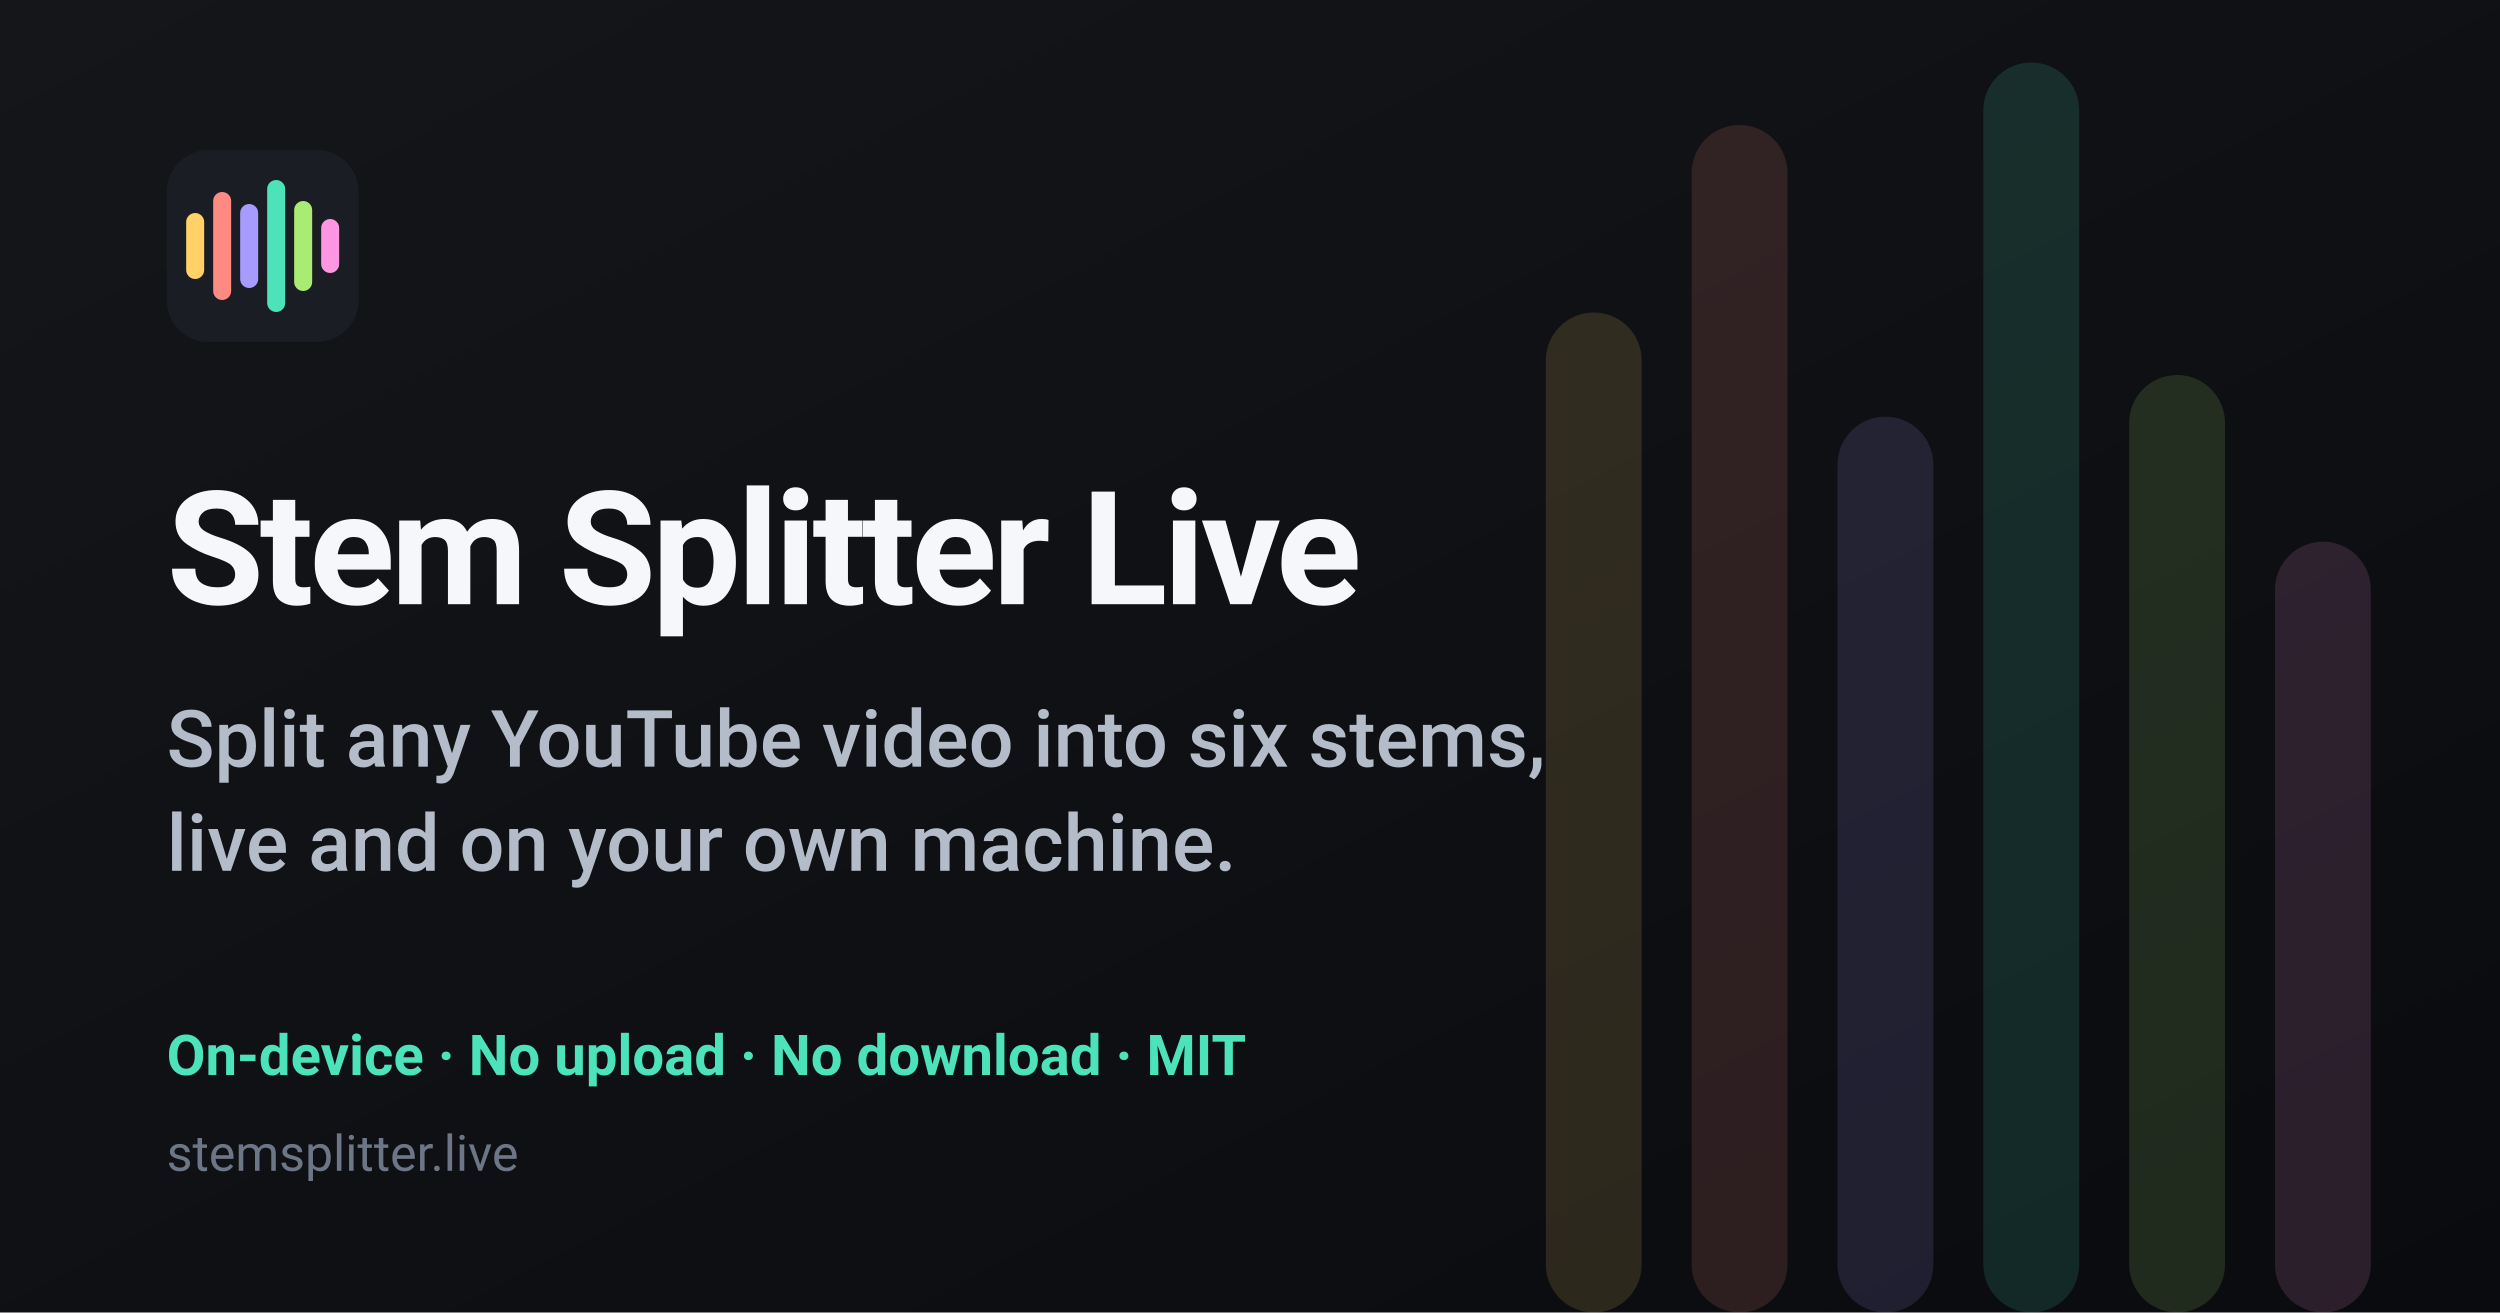
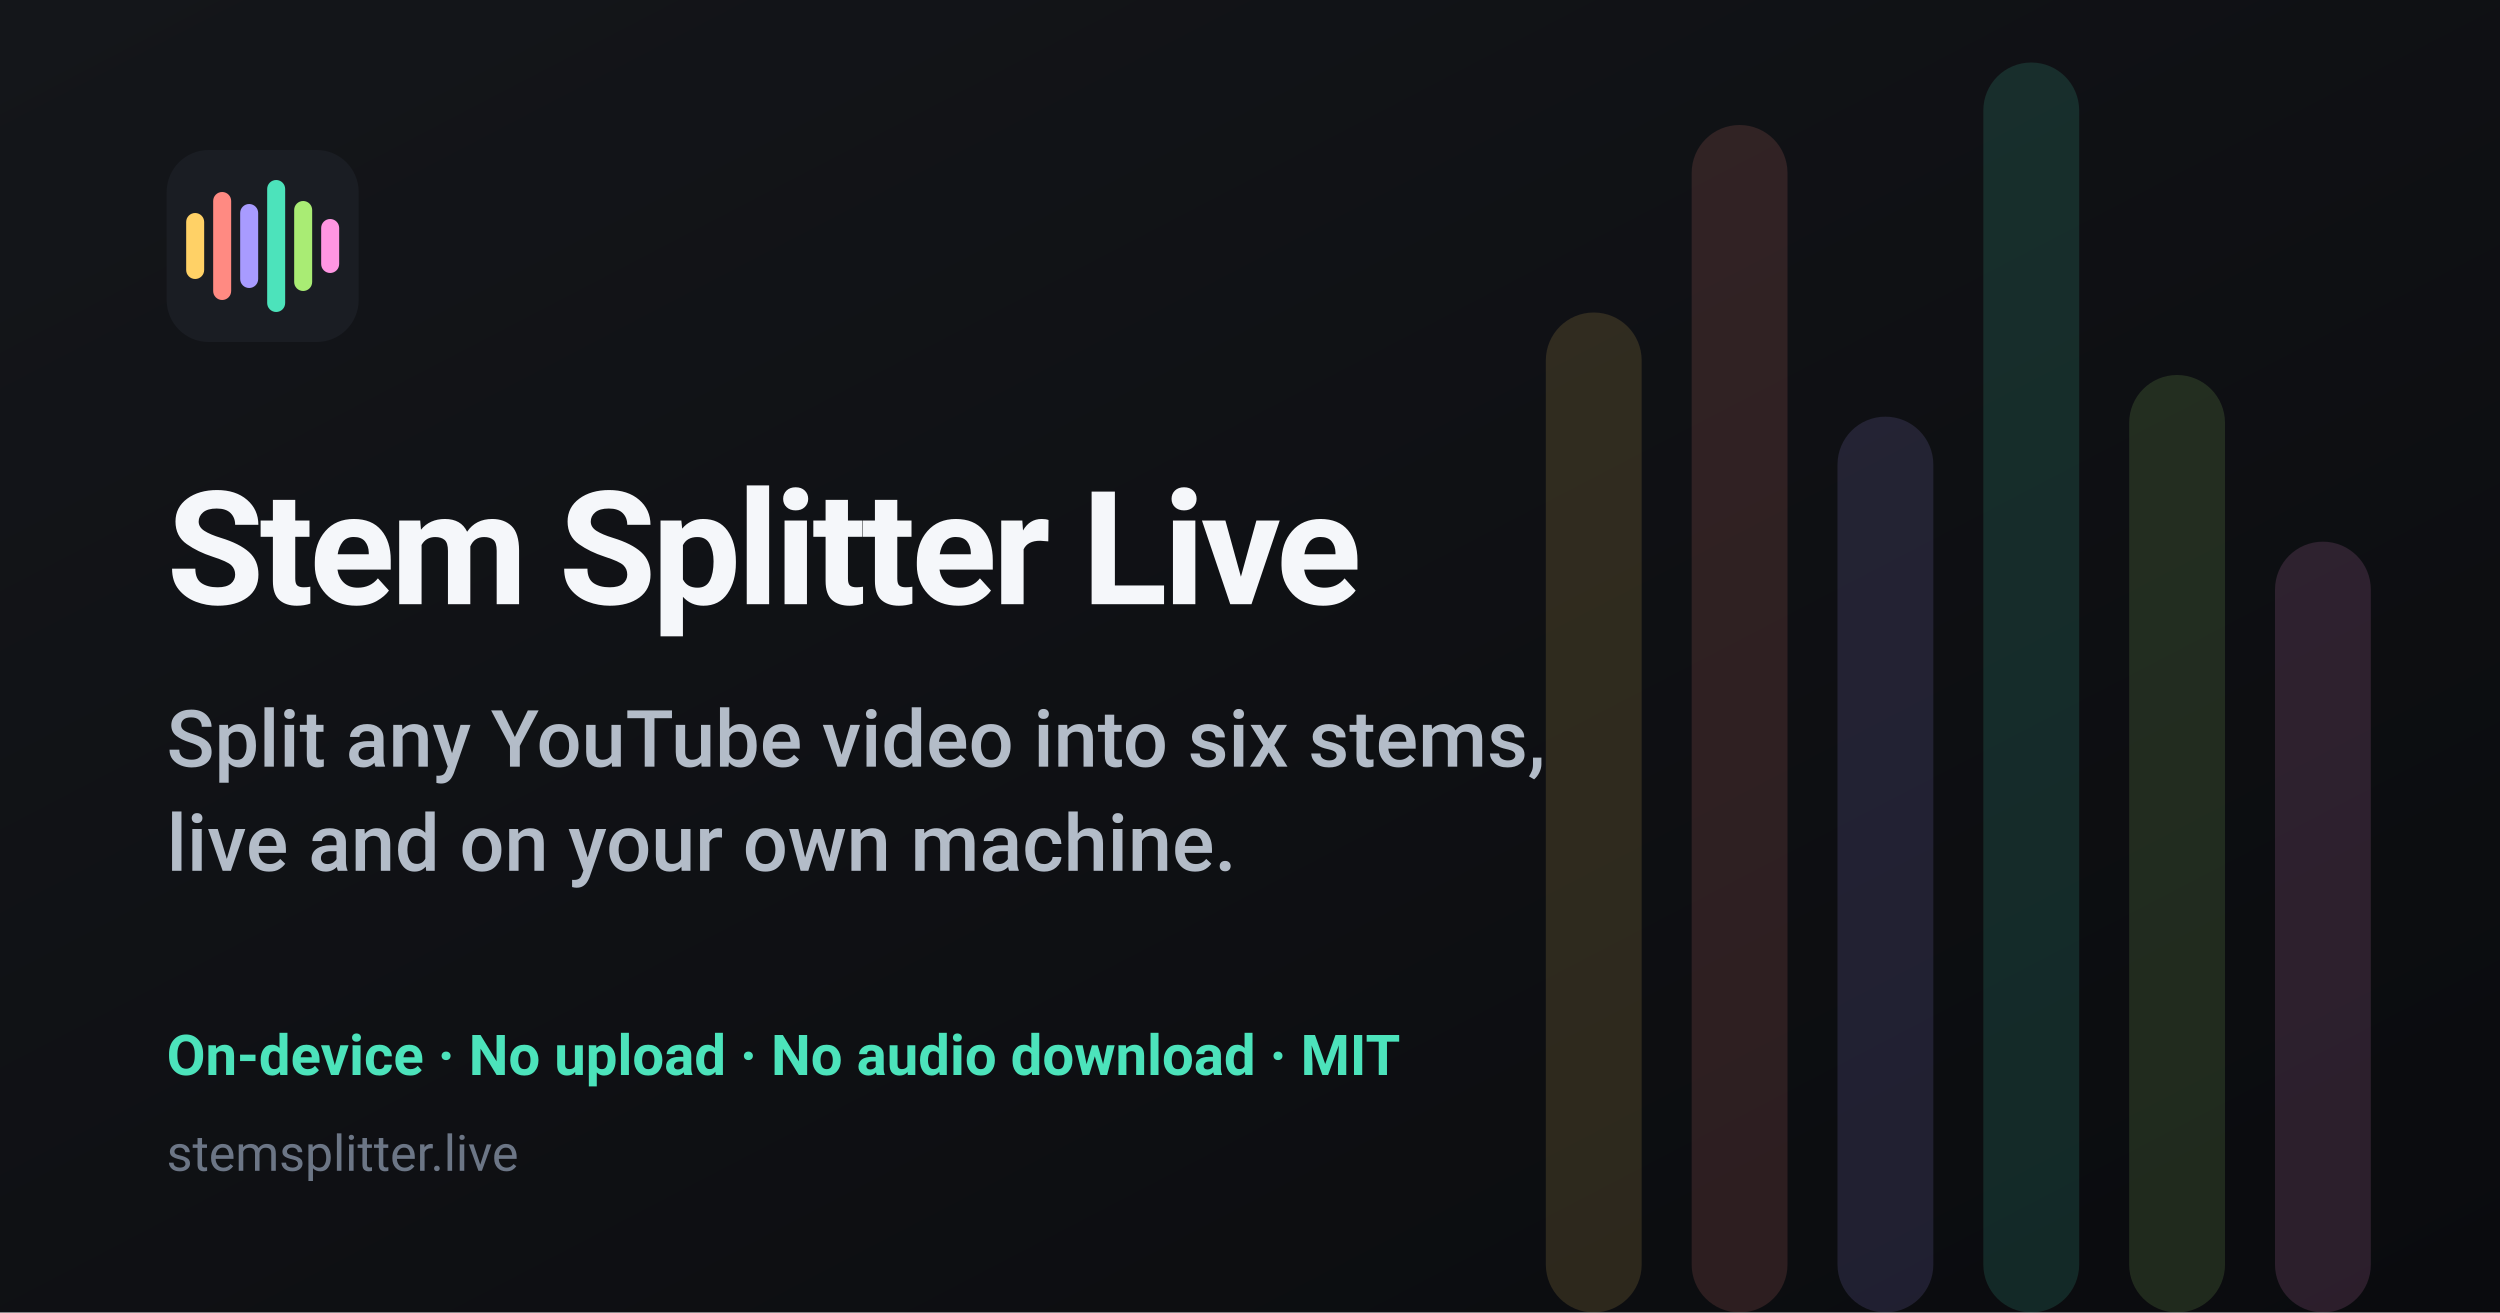
<svg xmlns="http://www.w3.org/2000/svg" viewBox="0 0 1200 630" width="1200" height="630" role="img" aria-label="Stem Splitter Live — split any YouTube video into six stems, live and on your own machine">
  <defs>
    <linearGradient id="bg" x1="0" y1="0" x2="1" y2="1">
      <stop offset="0" stop-color="#14161a" />
      <stop offset="1" stop-color="#0a0b0e" />
    </linearGradient>
  </defs>
  <rect width="1200" height="630" fill="url(#bg)" />
  <g opacity="0.14">
    <rect x="742" y="150" width="46" height="480" rx="23" fill="#ffd166" />
    <rect x="812" y="60" width="46" height="570" rx="23" fill="#ff8a82" />
    <rect x="882" y="200" width="46" height="430" rx="23" fill="#a89bff" />
    <rect x="952" y="30" width="46" height="600" rx="23" fill="#4ce3bb" />
    <rect x="1022" y="180" width="46" height="450" rx="23" fill="#a9ec74" />
    <rect x="1092" y="260" width="46" height="370" rx="23" fill="#ff96e2" />
  </g>
  <g transform="translate(80,72) scale(0.72)">
    <rect width="128" height="128" rx="28" fill="#1a1d23" />
    <rect x="13" y="42" width="12" height="44" rx="6" fill="#ffd166" />
    <rect x="31" y="28" width="12" height="72" rx="6" fill="#ff8a82" />
    <rect x="49" y="36" width="12" height="56" rx="6" fill="#a89bff" />
    <rect x="67" y="20" width="12" height="88" rx="6" fill="#4ce3bb" />
    <rect x="85" y="34" width="12" height="60" rx="6" fill="#a9ec74" />
    <rect x="103" y="46" width="12" height="36" rx="6" fill="#ff96e2" />
  </g>
  <g font-family="ui-sans-serif, system-ui, -apple-system, 'Segoe UI', Roboto, sans-serif">
    <text x="80" y="290" font-size="76" font-weight="700" letter-spacing="-2" fill="#f5f7fa">Stem Splitter Live</text>
    <text x="80" y="368" font-size="38" font-weight="500" fill="#b3bcc8">Split any YouTube video into six stems,</text>
    <text x="80" y="418" font-size="38" font-weight="500" fill="#b3bcc8">live and on your own machine.</text>
-     <text x="80" y="516" font-size="27" font-weight="600" fill="#4ce3bb">On-device · No upload · No download · MIT</text>
+     <text x="80" y="516" font-size="27" font-weight="600" fill="#4ce3bb">On-device · No upload · No audio download · MIT</text>
    <text x="80" y="562" font-size="24" font-weight="400" fill="#6c7686">stemsplitter.live</text>
  </g>
</svg>
